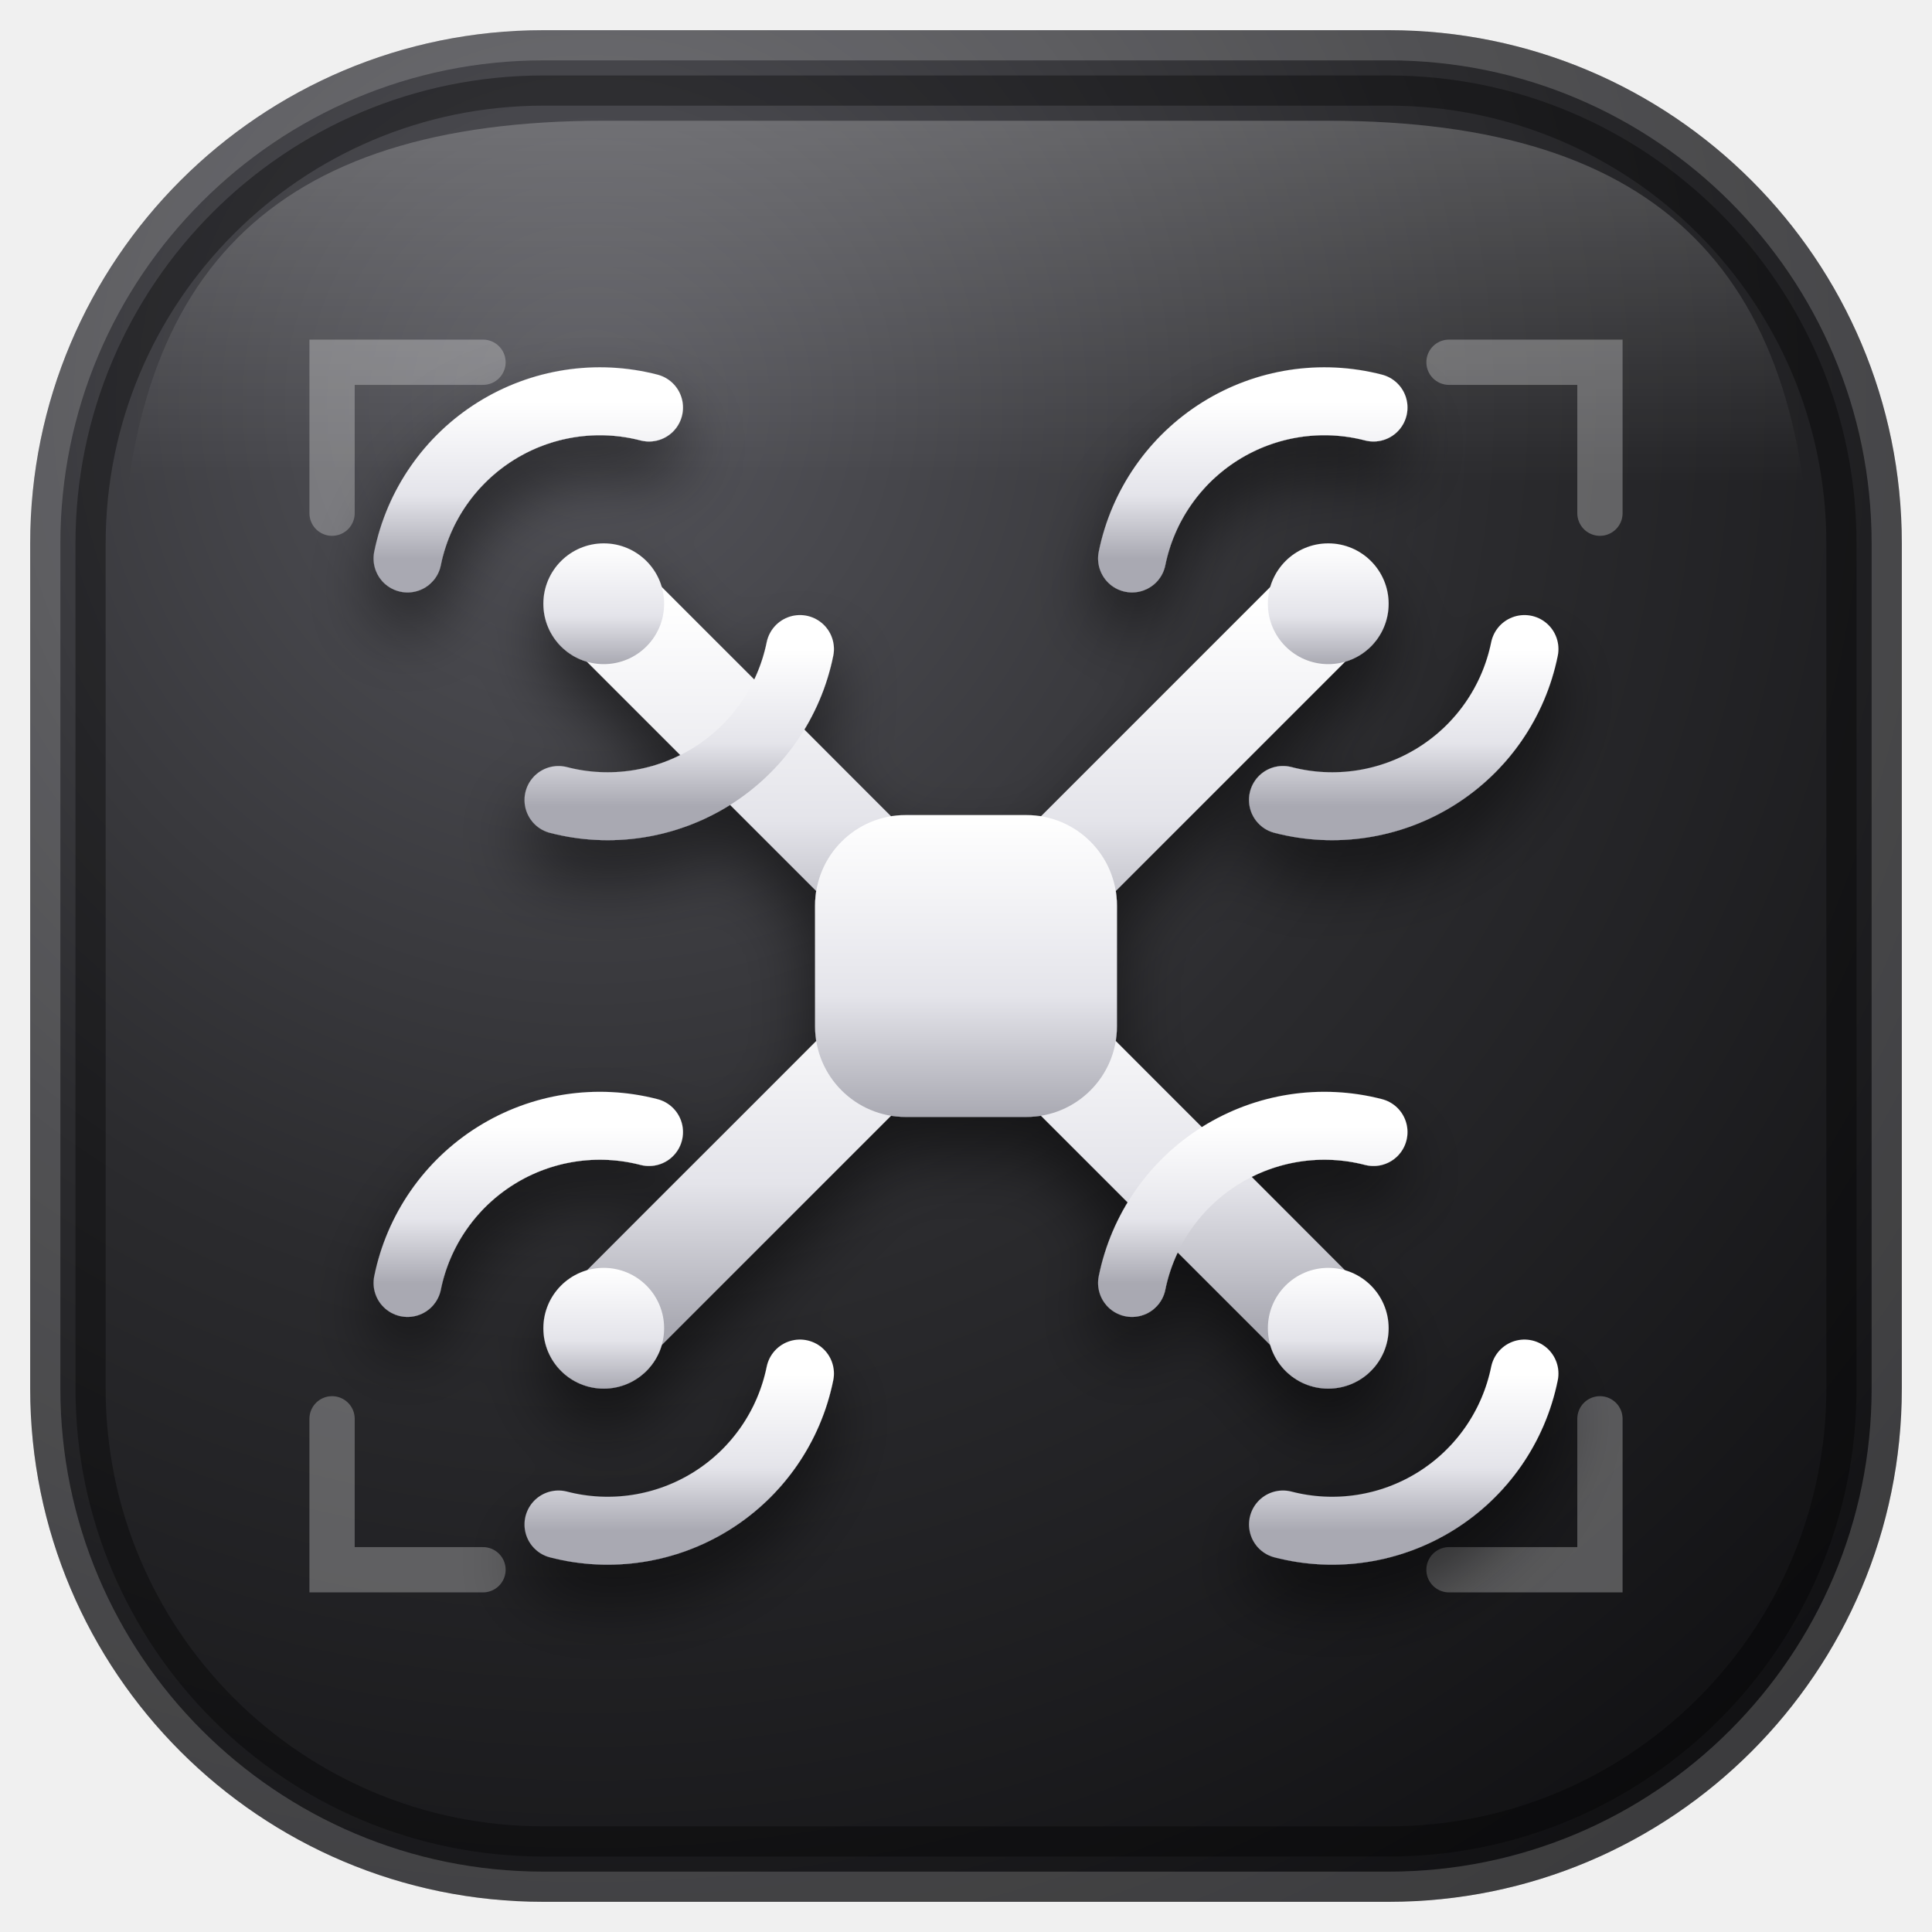
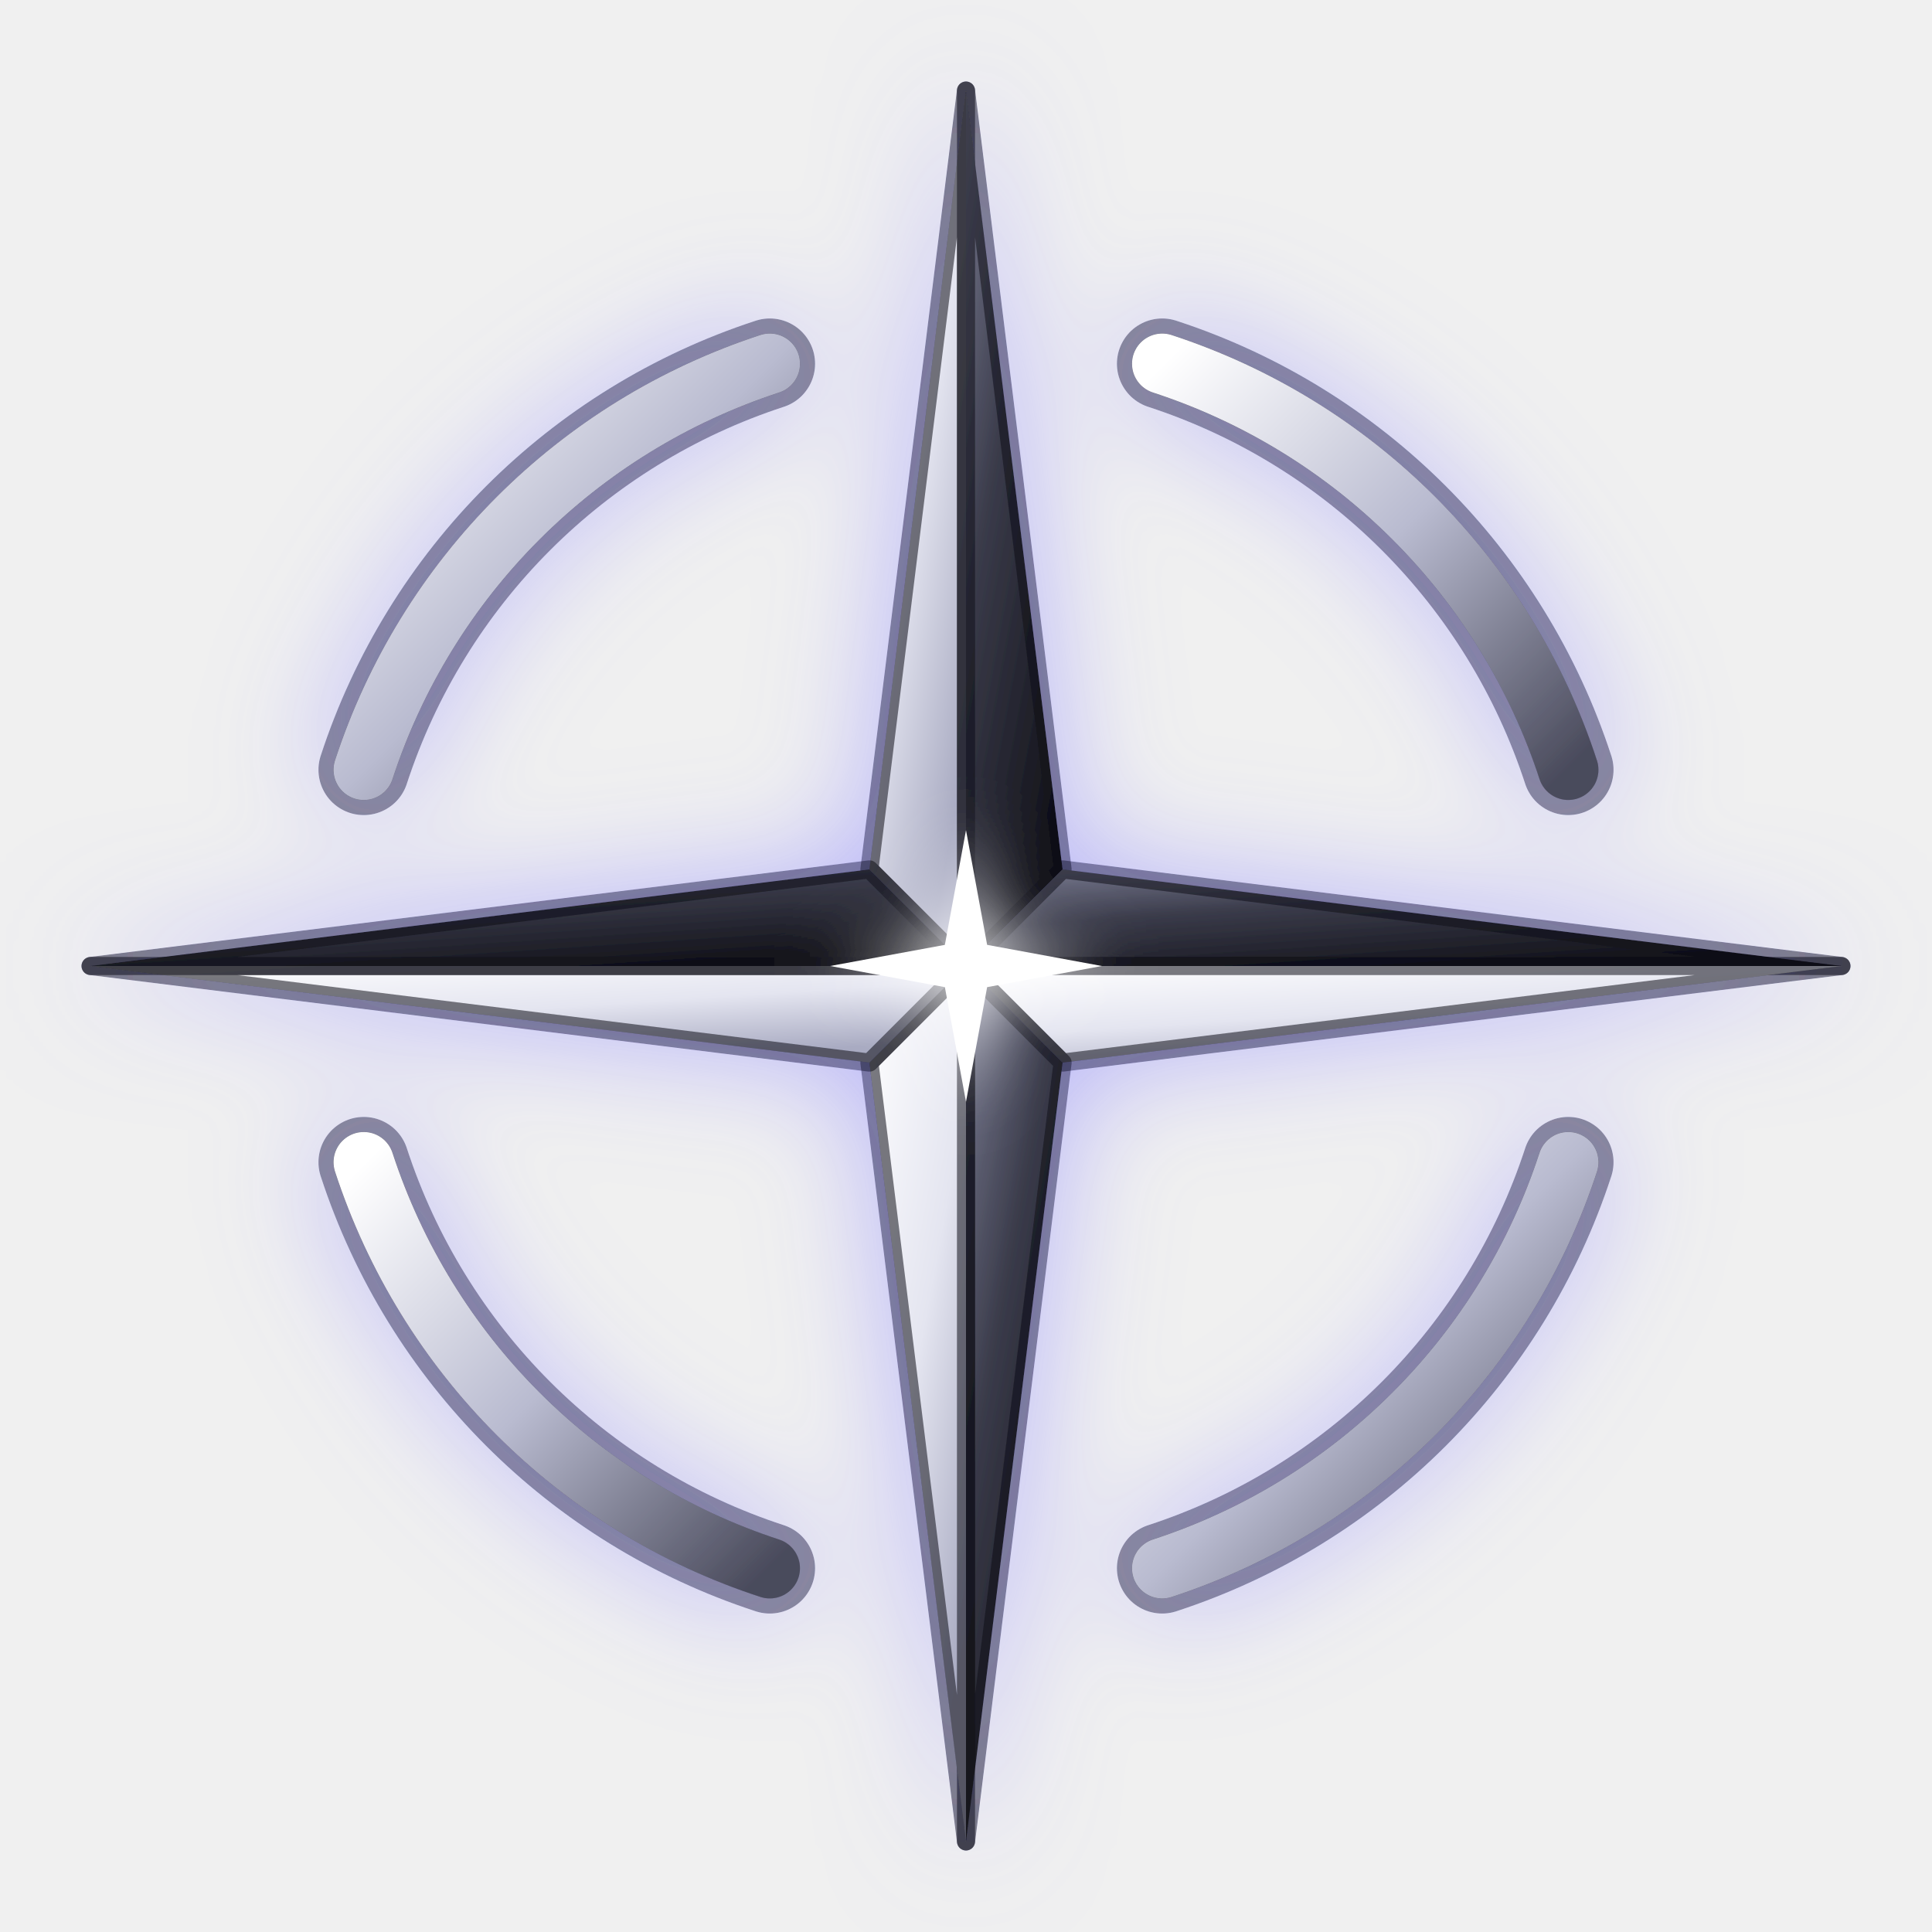
<svg xmlns="http://www.w3.org/2000/svg" viewBox="0 0 128 128" width="128" height="128">
  <defs>
-     <radialGradient id="tilecs" cx="0.3" cy="0.2" r="1.05">
-       <stop offset="0" stop-color="#55555b" />
-       <stop offset="0.45" stop-color="#2b2b2e" />
-       <stop offset="1" stop-color="#0b0b0d" />
-     </radialGradient>
-     <linearGradient id="glyphcs" x1="0" y1="0" x2="0" y2="1">
+     <linearGradient id="lite" x1="0" y1="0" x2="0.6" y2="1">
      <stop offset="0" stop-color="#ffffff" />
-       <stop offset="0.6" stop-color="#e4e4ea" />
-       <stop offset="1" stop-color="#a9a9b2" />
+       <stop offset="0.55" stop-color="#e4e5f0" />
+       <stop offset="1" stop-color="#a9abc2" />
    </linearGradient>
-     <linearGradient id="sheencs" x1="0" y1="0" x2="0" y2="1">
-       <stop offset="0" stop-color="#ffffff" stop-opacity="0.22" />
-       <stop offset="0.5" stop-color="#ffffff" stop-opacity="0" />
+     <linearGradient id="dark" x1="0" y1="0" x2="0.6" y2="1">
+       <stop offset="0" stop-color="#7a7c92" />
+       <stop offset="0.45" stop-color="#3a3b4a" />
+       <stop offset="1" stop-color="#14141b" />
    </linearGradient>
-     <filter id="liftcs" x="-20%" y="-20%" width="140%" height="140%">
-       <feDropShadow dx="0" dy="2.5" stdDeviation="2.2" flood-color="#000000" flood-opacity="0.55" />
+     <linearGradient id="ring" x1="0" y1="0" x2="1" y2="1">
+       <stop offset="0" stop-color="#ffffff" />
+       <stop offset="0.5" stop-color="#b9bbd0" />
+       <stop offset="1" stop-color="#4a4b5c" />
+     </linearGradient>
+     <filter id="aura" x="-30%" y="-30%" width="160%" height="160%">
+       <feGaussianBlur in="SourceAlpha" stdDeviation="4" result="b" />
+       <feFlood flood-color="#8f8bff" flood-opacity="0.6" />
+       <feComposite in2="b" operator="in" result="glow" />
+       <feMerge>
+         <feMergeNode in="glow" />
+         <feMergeNode in="SourceGraphic" />
+       </feMerge>
+     </filter>
+     <filter id="spark" x="-80%" y="-80%" width="260%" height="260%">
+       <feGaussianBlur in="SourceGraphic" stdDeviation="2.2" result="b" />
+       <feMerge>
+         <feMergeNode in="b" />
+         <feMergeNode in="SourceGraphic" />
+       </feMerge>
    </filter>
  </defs>
-   <rect x="2" y="2" width="124" height="124" rx="34" fill="url(#tilecs)" />
-   <path d="M8 40 C8 18 18 8 40 8 H88 C110 8 120 18 120 40 V52 C90 44 38 44 8 56 Z" fill="url(#sheencs)" />
-   <rect x="6" y="6" width="116" height="116" rx="30" fill="none" stroke="#000000" stroke-opacity="0.35" stroke-width="2" />
-   <rect x="3" y="3" width="122" height="122" rx="33" fill="none" stroke="#ffffff" stroke-opacity="0.18" stroke-width="2" />
-   <path d="M22 34 V24 H32" fill="none" stroke="#ffffff" stroke-opacity="0.28" stroke-width="3" stroke-linecap="round" />
-   <path d="M96 24 H106 V34" fill="none" stroke="#ffffff" stroke-opacity="0.28" stroke-width="3" stroke-linecap="round" />
-   <path d="M22 94 V104 H32" fill="none" stroke="#ffffff" stroke-opacity="0.28" stroke-width="3" stroke-linecap="round" />
-   <path d="M96 104 H106 V94" fill="none" stroke="#ffffff" stroke-opacity="0.28" stroke-width="3" stroke-linecap="round" />
-   <g filter="url(#liftcs)" fill="url(#glyphcs)" stroke="url(#glyphcs)">
-     <path d="M64 64 L40 40" fill="none" stroke-width="7" stroke-linecap="round" stroke-linejoin="round" />
-     <path d="M64 64 L88 40" fill="none" stroke-width="7" stroke-linecap="round" stroke-linejoin="round" />
-     <path d="M64 64 L40 88" fill="none" stroke-width="7" stroke-linecap="round" stroke-linejoin="round" />
-     <path d="M64 64 L88 88" fill="none" stroke-width="7" stroke-linecap="round" stroke-linejoin="round" />
-     <circle cx="40" cy="40" r="4" stroke="none" />
-     <path d="M27 37 A13 13 0 0 1 43 27" fill="none" stroke-width="4.5" stroke-linecap="round" stroke-linejoin="round" />
-     <path d="M53 43 A13 13 0 0 1 37 53" fill="none" stroke-width="4.5" stroke-linecap="round" stroke-linejoin="round" />
-     <circle cx="88" cy="40" r="4" stroke="none" />
-     <path d="M75 37 A13 13 0 0 1 91 27" fill="none" stroke-width="4.5" stroke-linecap="round" stroke-linejoin="round" />
-     <path d="M101 43 A13 13 0 0 1 85 53" fill="none" stroke-width="4.5" stroke-linecap="round" stroke-linejoin="round" />
-     <circle cx="40" cy="88" r="4" stroke="none" />
-     <path d="M27 85 A13 13 0 0 1 43 75" fill="none" stroke-width="4.5" stroke-linecap="round" stroke-linejoin="round" />
-     <path d="M53 91 A13 13 0 0 1 37 101" fill="none" stroke-width="4.5" stroke-linecap="round" stroke-linejoin="round" />
-     <circle cx="88" cy="88" r="4" stroke="none" />
-     <path d="M75 85 A13 13 0 0 1 91 75" fill="none" stroke-width="4.5" stroke-linecap="round" stroke-linejoin="round" />
-     <path d="M101 91 A13 13 0 0 1 85 101" fill="none" stroke-width="4.5" stroke-linecap="round" stroke-linejoin="round" />
-     <rect x="54" y="54" width="20" height="20" rx="6" stroke="none" />
+   <g filter="url(#aura)">
+     <path d="M103.9 77.0 A42 42 0 0 1 77.0 103.9" fill="none" stroke="#101018" stroke-opacity="0.5" stroke-width="6" stroke-linecap="round" />
+     <path d="M103.9 77.0 A42 42 0 0 1 77.0 103.9" fill="none" stroke="url(#ring)" stroke-width="4" stroke-linecap="round" />
+     <path d="M51.0 103.9 A42 42 0 0 1 24.1 77.0" fill="none" stroke="#101018" stroke-opacity="0.5" stroke-width="6" stroke-linecap="round" />
+     <path d="M51.0 103.9 A42 42 0 0 1 24.1 77.0" fill="none" stroke="url(#ring)" stroke-width="4" stroke-linecap="round" />
+     <path d="M24.1 51.0 A42 42 0 0 1 51.0 24.1" fill="none" stroke="#101018" stroke-opacity="0.5" stroke-width="6" stroke-linecap="round" />
+     <path d="M24.1 51.0 A42 42 0 0 1 51.0 24.1" fill="none" stroke="url(#ring)" stroke-width="4" stroke-linecap="round" />
+     <path d="M77.0 24.1 A42 42 0 0 1 103.9 51.0" fill="none" stroke="#101018" stroke-opacity="0.5" stroke-width="6" stroke-linecap="round" />
+     <path d="M77.0 24.1 A42 42 0 0 1 103.9 51.0" fill="none" stroke="url(#ring)" stroke-width="4" stroke-linecap="round" />
+     <path d="M64.0 64.0 L57.6 57.6 L64.0 6.0 Z" fill="url(#lite)" stroke="#101018" stroke-opacity="0.55" stroke-width="1.2" stroke-linejoin="round" />
+     <path d="M64.0 64.0 L64.0 6.0 L70.4 57.6 Z" fill="url(#dark)" stroke="#101018" stroke-opacity="0.55" stroke-width="1.2" stroke-linejoin="round" />
+     <path d="M64.0 64.0 L70.4 57.6 L122.0 64.0 Z" fill="url(#dark)" stroke="#101018" stroke-opacity="0.55" stroke-width="1.2" stroke-linejoin="round" />
+     <path d="M64.0 64.0 L122.0 64.0 L70.4 70.4 Z" fill="url(#lite)" stroke="#101018" stroke-opacity="0.55" stroke-width="1.2" stroke-linejoin="round" />
+     <path d="M64.0 64.0 L70.4 70.4 L64.0 122.0 Z" fill="url(#dark)" stroke="#101018" stroke-opacity="0.55" stroke-width="1.2" stroke-linejoin="round" />
+     <path d="M64.0 64.0 L64.0 122.0 L57.6 70.4 Z" fill="url(#lite)" stroke="#101018" stroke-opacity="0.55" stroke-width="1.2" stroke-linejoin="round" />
+     <path d="M64.0 64.0 L57.6 70.4 L6.0 64.0 Z" fill="url(#lite)" stroke="#101018" stroke-opacity="0.55" stroke-width="1.2" stroke-linejoin="round" />
+     <path d="M64.0 64.0 L6.0 64.0 L57.6 57.6 Z" fill="url(#dark)" stroke="#101018" stroke-opacity="0.55" stroke-width="1.2" stroke-linejoin="round" />
+     <g filter="url(#spark)">
+       <path d="M64.0 55.0 L65.4 62.6 L73.0 64.0 L65.4 65.4 L64.0 73.0 L62.6 65.4 L55.0 64.0 L62.6 62.6 Z" fill="#ffffff" />
+     </g>
  </g>
</svg>
